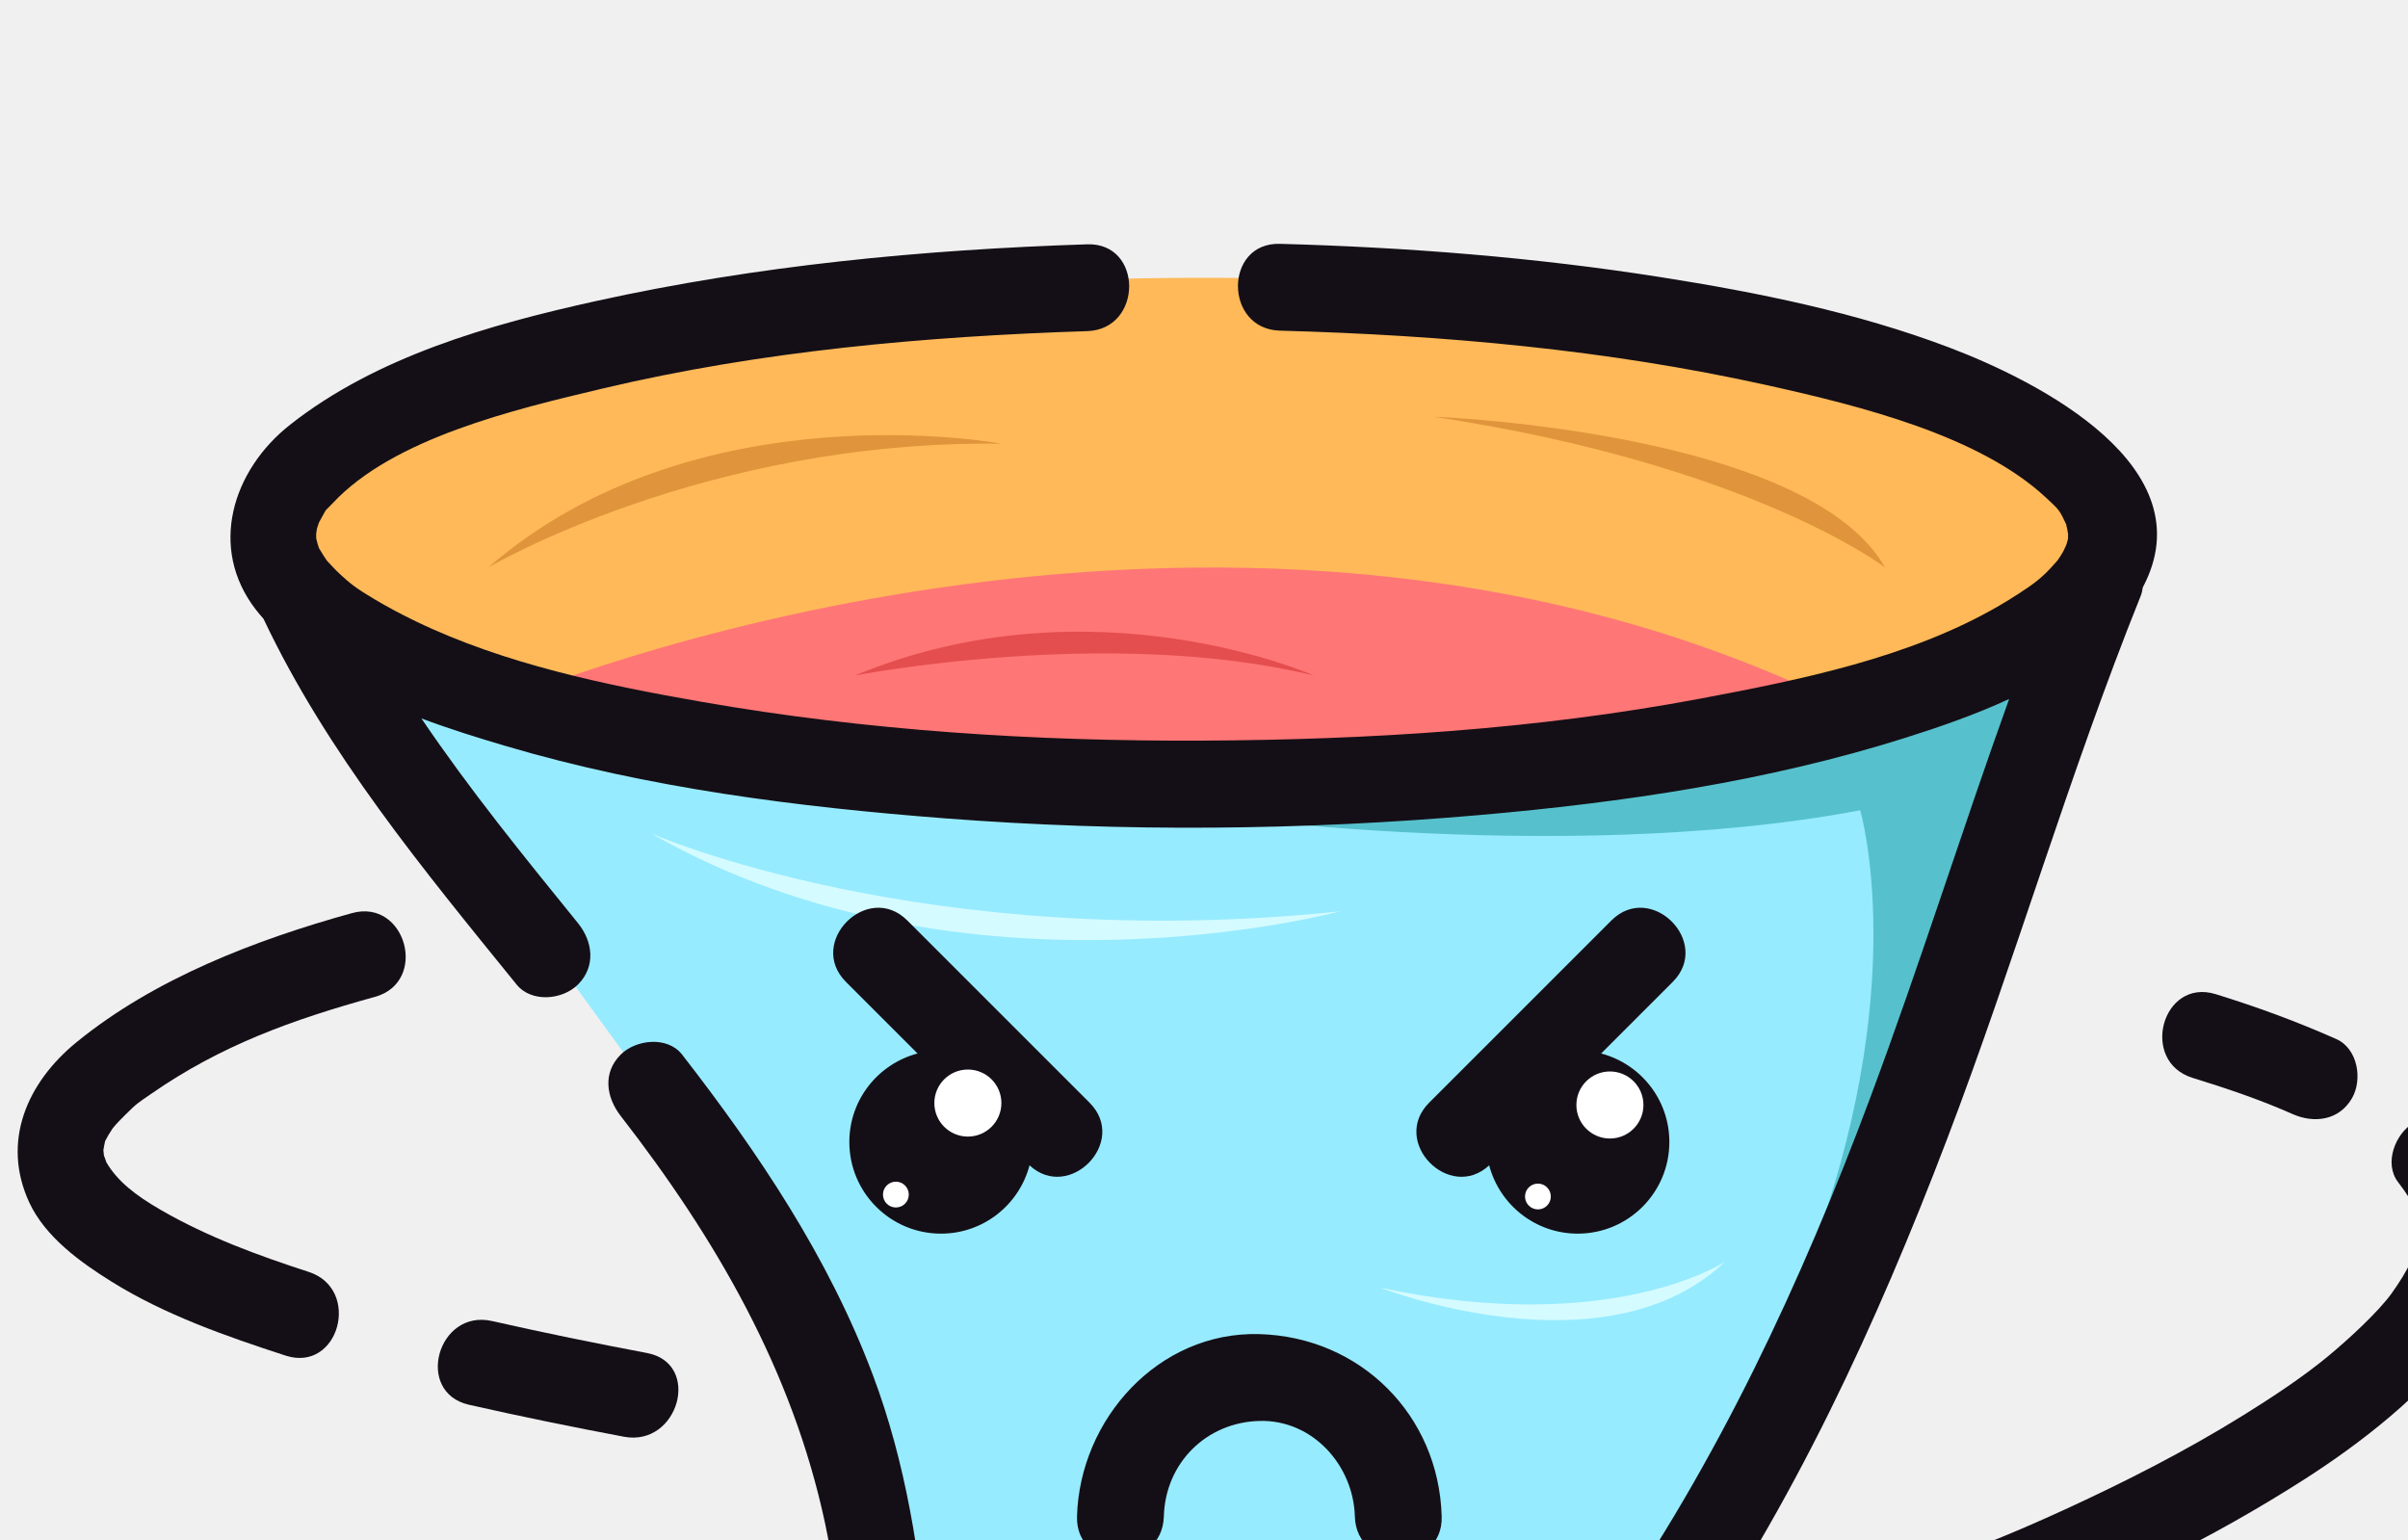
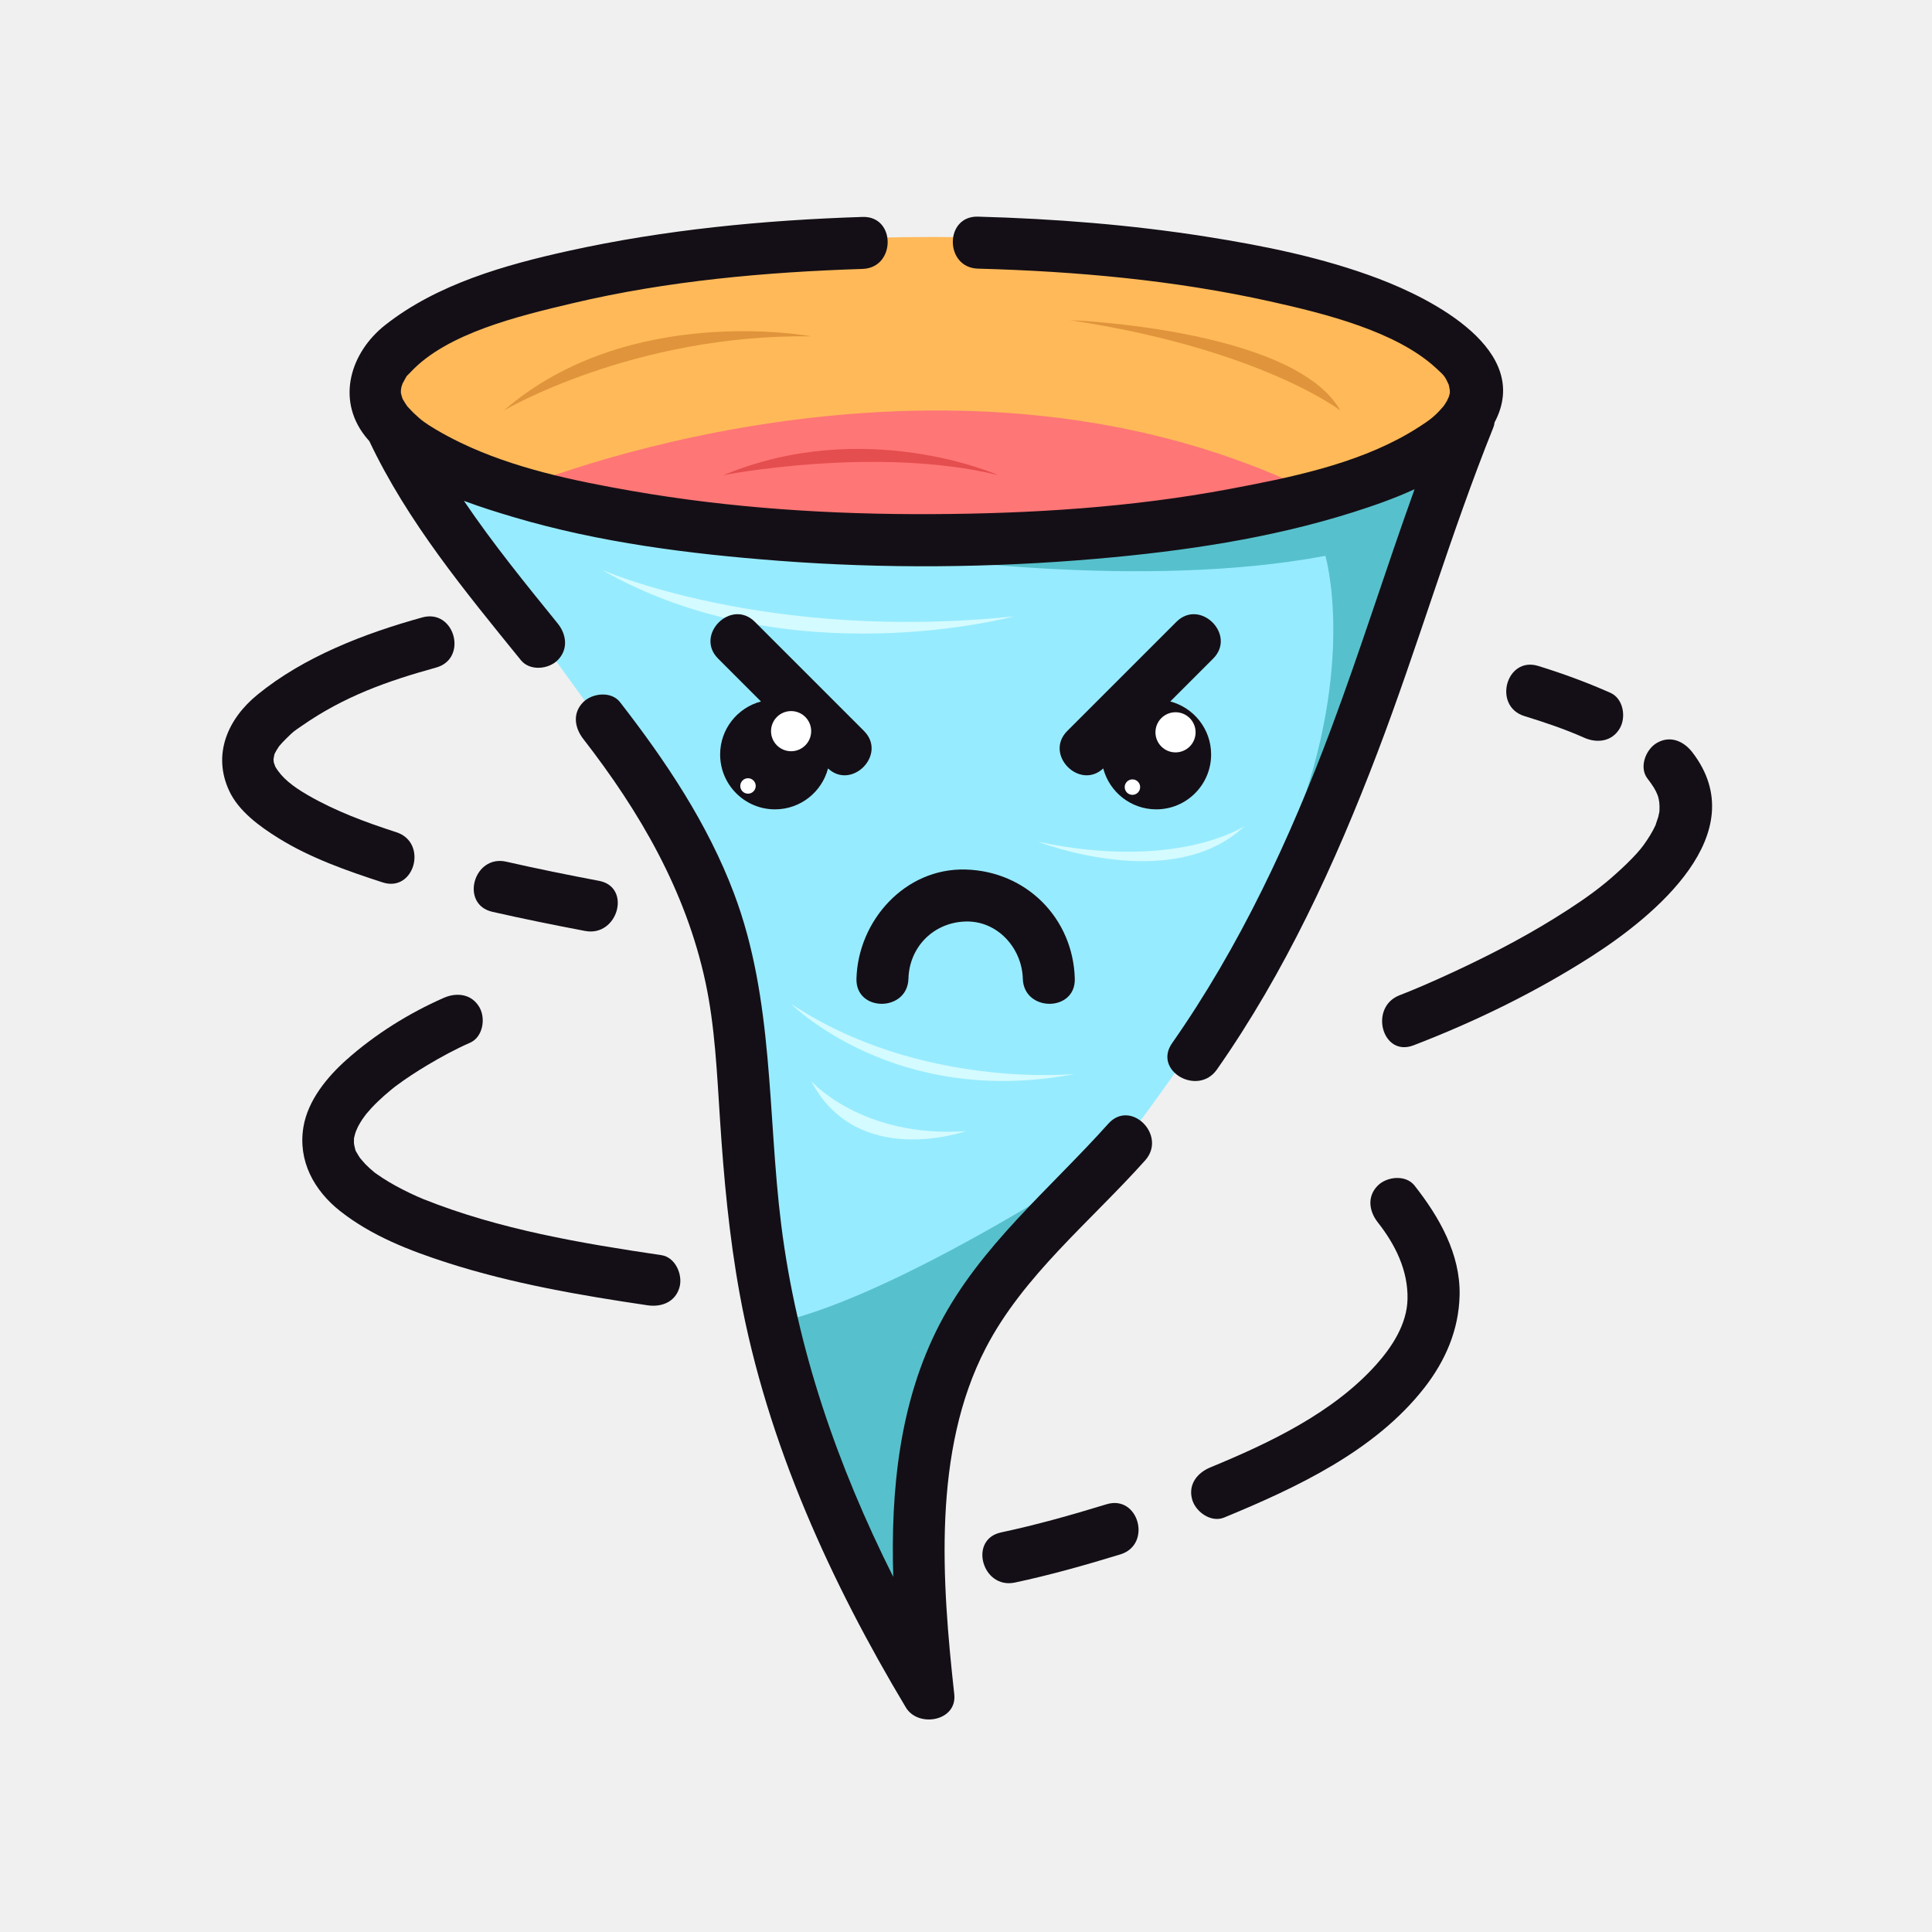
- <svg xmlns="http://www.w3.org/2000/svg" version="1.1" viewBox="836.95 1373.41 416 266">
+ <svg xmlns="http://www.w3.org/2000/svg" version="1.1" viewBox="775.90 1353.03 557.44 557.44" width="320" height="320">
  <g>
    <ellipse fill="#FFB959" cx="1044.947" cy="1464.905" rx="160" ry="43.5" />
    <path fill="#FF7676" d="M925.695,1493.907c0,0,120.252-50.498,226.752,0C1152.447,1493.907,1029.943,1527.409,925.695,1493.907z" />
    <path fill="#E0943B" d="M1084.614,1445.406c0,0,64.666,2.449,78,26.058C1162.614,1471.463,1139.614,1453.74,1084.614,1445.406z" />
    <path fill="#E0943B" d="M921.292,1471.463c0,0,37.324-22.059,88.657-21.393C1009.949,1450.071,957.302,1440.19,921.292,1471.463z" />
    <path fill="#E54E4E" d="M984.616,1490.129c0,0,44-8.607,79.333,0C1063.949,1490.129,1025.623,1473.073,984.616,1490.129z" />
    <path fill="#97EBFF" d="M895.281,1486.339c0,0,54,76.399,62.667,86.399c0,0,38,45.999,34,108.667c0,0,8.247,96.665,47.123,142.665    c0,0-8.148-62.301,24.878-94.306c0,0,69.998-86.605,81.998-118.149l51.098-129.067    C1197.045,1482.548,1035.282,1538.607,895.281,1486.339z" />
    <path fill="#56C1CC" d="M1098.672,1684.906c0,0-61.873,41.354-97.966,49.594l34.574,89.57c0,0,8.72-69.636,18.694-81.971    L1098.672,1684.906z" />
    <path fill="#56C1CC" d="M1039.071,1513.407c0,0,66.27,10,119.24,0c0,0,9.111,30.756-9.029,78l25.397-35.617l24.771-79.552    C1199.45,1476.238,1112.193,1514.74,1039.071,1513.407z" />
    <path fill="#D4FBFF" d="M1009.949,1664.938c0,0,14.46,16.468,44.563,14.468    C1054.512,1679.406,1023.284,1690.471,1009.949,1664.938z" />
    <path fill="#D4FBFF" d="M1004.137,1642.661c0,0,29.947,30.245,81.879,20.245    C1086.016,1662.905,1041.326,1667.417,1004.137,1642.661z" />
    <path fill="#D4FBFF" d="M949.447,1517.405c0,0,47.5,20.928,119,13.464C1068.447,1530.869,1003.613,1548.47,949.447,1517.405z" />
    <path fill="#D4FBFF" d="M1134.947,1591.407c0,0-19.5,12.998-59.5,4.498C1075.447,1595.905,1114.272,1611.105,1134.947,1591.407z" />
    <g>
      <path fill="#140F16" d="M993.707,1532.456c-6.846-6.845-17.452,3.762-10.607,10.607c4.121,4.121,8.242,8.242,12.363,12.363     c-6.778,1.792-11.783,7.95-11.783,15.292c0,8.744,7.088,15.834,15.832,15.834c7.351,0,13.512-5.015,15.297-11.804     c6.85,6.369,17.131-4.06,10.365-10.826C1014.685,1553.434,1004.195,1542.945,993.707,1532.456z" />
      <path fill="#140F16" d="M1038.012,1635.412c0.257-9.207,7.293-16.243,16.5-16.5c9.206-0.257,16.254,7.68,16.5,16.5     c0.27,9.652,15.27,9.679,15,0c-0.488-17.486-14.014-31.012-31.5-31.5c-17.48-0.487-31.033,14.748-31.5,31.5     C1022.742,1645.09,1037.742,1645.064,1038.012,1635.412z" />
      <path fill="#140F16" d="M1125.344,1570.718c0-7.342-5.004-13.5-11.783-15.292c4.121-4.121,8.242-8.242,12.363-12.363     c6.845-6.846-3.762-17.452-10.607-10.607c-10.488,10.489-20.978,20.979-31.467,31.467c-6.766,6.767,3.516,17.195,10.365,10.826     c1.786,6.789,7.948,11.804,15.297,11.804C1118.256,1586.552,1125.344,1579.462,1125.344,1570.718z" />
      <path fill="#140F16" d="M1095.692,1677.244c-16.777,18.742-36.979,35.28-48.725,57.944     c-11.522,22.234-14.104,47.687-13.34,72.817c-16.038-31.967-27.847-65.811-32.327-101.616c-4-31.975-2.052-64.875-13.59-95.5     c-7.638-20.27-19.71-38.258-32.922-55.273c-2.513-3.234-7.988-2.618-10.607,0c-3.159,3.16-2.505,7.381,0,10.607     c16.407,21.129,29.639,43.925,35.28,70.259c2.701,12.609,3.286,25.746,4.18,39.542c1.093,16.889,2.647,33.724,5.688,50.387     c3.939,21.595,10.586,42.587,19.06,62.815c8.181,19.532,17.992,38.287,28.87,56.447c3.565,5.954,14.831,3.985,13.976-3.785     c-3.594-32.638-6.313-70.187,9.077-99.884c10.846-20.928,30.048-36.347,45.988-54.152     C1112.729,1680.668,1102.157,1670.023,1095.692,1677.244z" />
      <path fill="#140F16" d="M1127.027,1661.605c19.692-28.139,34.074-59.33,46.273-91.333c11.833-31.042,21.061-63.052,33.462-93.876     c0.2-0.498,0.312-0.998,0.369-1.496c11.084-20.836-18.029-35.615-33.488-41.469c-15.996-6.057-32.999-9.493-49.849-12.145     c-21.744-3.422-43.733-5.147-65.728-5.748c-9.679-0.264-9.653,14.736,0,15c28.272,0.771,56.597,3.299,84.244,9.443     c15.993,3.555,36.59,8.679,48.093,19.403c2.371,2.211,2.268,2.008,3.686,5.015c-0.087-0.186-0.152-0.304-0.208-0.393     c0.076,0.268,0.261,0.974,0.318,1.582c0.012-0.015,0.021-0.044,0.025-0.097c0.007,0.295,0.004,0.591-0.003,0.886     c-0.001,0.039,0,0.063,0,0.096c-0.03,0.109-0.066,0.247-0.11,0.428c-0.006,0.021-0.009,0.035-0.015,0.058     c-0.058,0.238-0.133,0.472-0.212,0.704c0.022-0.124-0.364,0.789-0.502,1.039c-0.283,0.516-0.617,1.002-0.948,1.486     c-0.012,0.017-0.018,0.025-0.028,0.042c-0.075,0.079-0.188,0.204-0.354,0.396c-2.332,2.703-3.86,3.714-6.411,5.387     c-1.087,0.713-2.198,1.392-3.325,2.048c-15.463,9.007-34.438,12.823-51.682,16.064c-28.231,5.307-57.13,7.107-85.817,7.245     c-28.974,0.139-58.12-1.715-86.683-6.707c-16.5-2.884-34.01-6.505-49.344-13.901c-2.458-1.186-4.865-2.458-7.197-3.851     c-3.063-1.829-4.103-2.58-6.469-4.841c-0.017-0.016-0.031-0.034-0.048-0.05c-0.319-0.309-0.617-0.637-0.918-0.962     c-0.135-0.146-0.278-0.285-0.412-0.433c-0.131-0.144-0.222-0.24-0.296-0.317c-0.028-0.04-0.052-0.072-0.086-0.12     c-0.346-0.476-0.648-0.981-0.948-1.486c-0.159-0.268-0.266-0.439-0.343-0.556c-0.015-0.045-0.034-0.101-0.06-0.169     c-0.13-0.352-0.229-0.713-0.32-1.076c-0.037-0.148-0.076-0.297-0.112-0.445c-0.001-0.028-0.002-0.047-0.004-0.078     c-0.015-0.228-0.013-0.456-0.007-0.684c0.028-0.211,0.092-0.768,0.154-1.021c0.047-0.188,0.247-0.735,0.323-0.973     c0.152-0.292,0.311-0.579,0.472-0.865c1.125-1.994,0.283-0.746,1.93-2.508c10.48-11.215,31.292-16.161,46.628-19.793     c27.37-6.481,55.64-9.004,83.696-9.913c9.647-0.313,9.678-15.313,0-15c-28.465,0.923-57.043,3.66-84.887,9.81     c-18.324,4.047-37.854,9.577-52.827,21.366c-9.955,7.838-14.164,21.26-5.911,31.943c0.423,0.548,0.879,1.064,1.327,1.588     c10.985,23.229,27.635,43.349,43.719,63.184c2.579,3.18,7.942,2.664,10.607,0c3.113-3.114,2.572-7.435,0-10.607     c-9.313-11.484-18.732-23.076-27.044-35.365c4.878,1.829,9.815,3.358,14.516,4.75c24.637,7.295,50.558,10.563,76.106,12.524     c30.599,2.349,61.464,2.088,92.031-0.572c24.859-2.164,49.987-5.844,73.832-13.396c5.712-1.81,11.896-3.932,17.803-6.668     c-8.234,22.883-15.504,46.132-24.007,68.913c-11.919,31.932-26.375,62.948-45.965,90.943     C1108.515,1661.981,1121.526,1669.467,1127.027,1661.605z" />
      <path fill="#140F16" d="M1173.431,1695.105c-3.146,3.146-2.524,7.397,0,10.607c5.06,6.431,8.763,13.858,8.581,22.167     c-0.156,7.176-4.433,13.75-9.059,18.915c-12.453,13.904-30.888,22.633-47.851,29.63c-3.775,1.559-6.423,4.918-5.238,9.227     c0.984,3.577,5.439,6.8,9.227,5.238c20.828-8.593,43.495-19.183,57.721-37.367c6.122-7.825,10.008-16.769,10.226-26.801     c0.259-11.896-5.893-22.582-12.999-31.616C1181.506,1691.887,1176.063,1692.474,1173.431,1695.105z" />
      <path fill="#140F16" d="M1095.168,1787.056c-10.027,3.067-20.164,5.941-30.428,8.121c-9.46,2.01-5.446,16.468,3.988,14.465     c10.264-2.18,20.4-5.054,30.428-8.121C1108.378,1798.699,1104.443,1784.219,1095.168,1787.056z" />
      <path fill="#140F16" d="M966.729,1715.177c-23.098-3.41-46.749-7.415-68.54-16.115c-2.485-0.993-5.546-2.483-8.198-3.93     c-1.256-0.685-2.479-1.429-3.683-2.2c-0.555-0.354-1.095-0.73-1.635-1.106c-0.322-0.225-0.52-0.36-0.638-0.439     c0.005-0.006-0.055-0.063-0.273-0.24c-0.857-0.697-1.664-1.453-2.446-2.233c-0.28-0.279-1.267-1.476-1.499-1.717     c-0.354-0.524-0.69-1.061-0.998-1.613c-0.133-0.237-0.229-0.401-0.304-0.522c-0.027-0.13-0.082-0.333-0.185-0.66     c-0.099-0.313-0.225-1.035-0.304-1.469c-0.014-0.439-0.014-0.879,0.005-1.318c0.003-0.06,0.003-0.098,0.004-0.146     c0.026-0.107,0.055-0.234,0.089-0.392c0.112-0.521,0.268-1.032,0.437-1.539c0.146-0.324,0.542-1.272,0.719-1.606     c0.375-0.705,0.801-1.383,1.237-2.051c0.176-0.269,0.759-1.041,1.028-1.406c0.476-0.569,0.965-1.129,1.467-1.675     c1.196-1.303,2.484-2.519,3.805-3.694c0.673-0.599,1.364-1.176,2.06-1.748c0.31-0.254,0.623-0.502,0.937-0.75     c0.094-0.069,0.217-0.16,0.395-0.293c2.883-2.152,5.908-4.111,8.995-5.957c3.97-2.373,8.08-4.605,12.317-6.469     c3.744-1.646,4.577-7.043,2.69-10.262c-2.239-3.824-6.519-4.336-10.261-2.691c-10.095,4.439-19.846,10.535-28.074,17.862     c-5.621,5.006-11.143,11.736-12.422,19.374c-1.641,9.784,3.031,18.343,10.63,24.325c9.06,7.133,19.992,11.377,30.881,14.877     c18.741,6.022,38.346,9.402,57.776,12.271c4.041,0.597,8.044-0.941,9.227-5.238     C972.949,1720.829,970.779,1715.775,966.729,1715.177z" />
      <path fill="#140F16" d="M917.969,1616.117c8.889,2.015,17.816,3.834,26.771,5.524c9.452,1.783,13.486-12.672,3.988-14.465     c-8.956-1.689-17.884-3.509-26.771-5.524C912.537,1599.516,908.537,1613.977,917.969,1616.117z" />
      <path fill="#140F16" d="M890.281,1593.161c-8.822-2.863-17.525-6.059-25.575-10.718c-4.311-2.495-7.497-4.95-9.403-8.26     c0.005-0.071-0.219-0.644-0.403-1.154c-0.019-0.215-0.059-0.569-0.088-0.913c0.072-0.388,0.19-1.182,0.299-1.554     c0.179-0.354,0.37-0.701,0.567-1.045c0.184-0.309,0.376-0.612,0.578-0.909c0.068-0.104,0.121-0.188,0.164-0.256     c0.005-0.005,0.007-0.008,0.012-0.014c0.625-0.768,1.318-1.477,2.019-2.173c2.315-2.302,2.265-2.134,4.563-3.732     c12.144-8.446,24.454-12.844,38.715-16.792c9.31-2.578,5.352-17.051-3.988-14.465c-16.631,4.605-34.087,11.306-47.553,22.284     c-8.569,6.986-13.038,17.187-8.188,27.691c2.752,5.96,8.853,10.353,14.238,13.705c9.203,5.729,19.802,9.439,30.055,12.769     C895.521,1610.621,899.44,1596.134,890.281,1593.161z" />
      <path fill="#140F16" d="M1215.74,1559.641c5.843,1.803,11.659,3.759,17.251,6.244c3.736,1.659,8.027,1.123,10.261-2.691     c1.893-3.229,1.047-8.601-2.69-10.262c-6.79-3.017-13.734-5.564-20.833-7.756     C1210.46,1542.316,1206.527,1556.797,1215.74,1559.641z" />
      <path fill="#140F16" d="M1264.193,1570.09c-2.488-3.233-6.396-4.955-10.262-2.691c-3.191,1.87-5.191,7.013-2.691,10.262     c3.029,3.936,3.62,5.748,3.462,9.313c-0.013,0.139-0.022,0.245-0.03,0.338c-0.091,0.48-0.2,0.956-0.317,1.43     c-0.09,0.363-0.813,2.342-0.753,2.311c-0.938,2.061-2.169,3.984-3.484,5.82c-2.206,3.079-7.23,7.77-11.076,10.941     c-4.348,3.585-9.576,7.028-14.589,10.143c-9.978,6.198-20.491,11.54-31.163,16.431c-2.018,0.925-4.046,1.824-6.081,2.71     c-0.626,0.272-1.256,0.541-1.885,0.809c-0.334,0.141-1.245,0.524-1.505,0.632c-1.354,0.561-2.71,1.115-4.078,1.64     c-8.934,3.431-5.057,17.938,3.988,14.465c17.871-6.864,35.42-15.436,51.528-25.776     C1253.176,1617.364,1282.258,1593.562,1264.193,1570.09z" />
    </g>
    <g>
      <circle fill="#FFFFFF" cx="1115.075" cy="1564.324" r="5.792" />
      <circle fill="#FFFFFF" cx="1102.638" cy="1580.136" r="2.229" />
    </g>
    <g>
      <circle fill="#FFFFFF" cx="1004.157" cy="1563.991" r="5.792" />
      <circle fill="#FFFFFF" cx="991.72" cy="1579.803" r="2.229" />
    </g>
  </g>
</svg>
